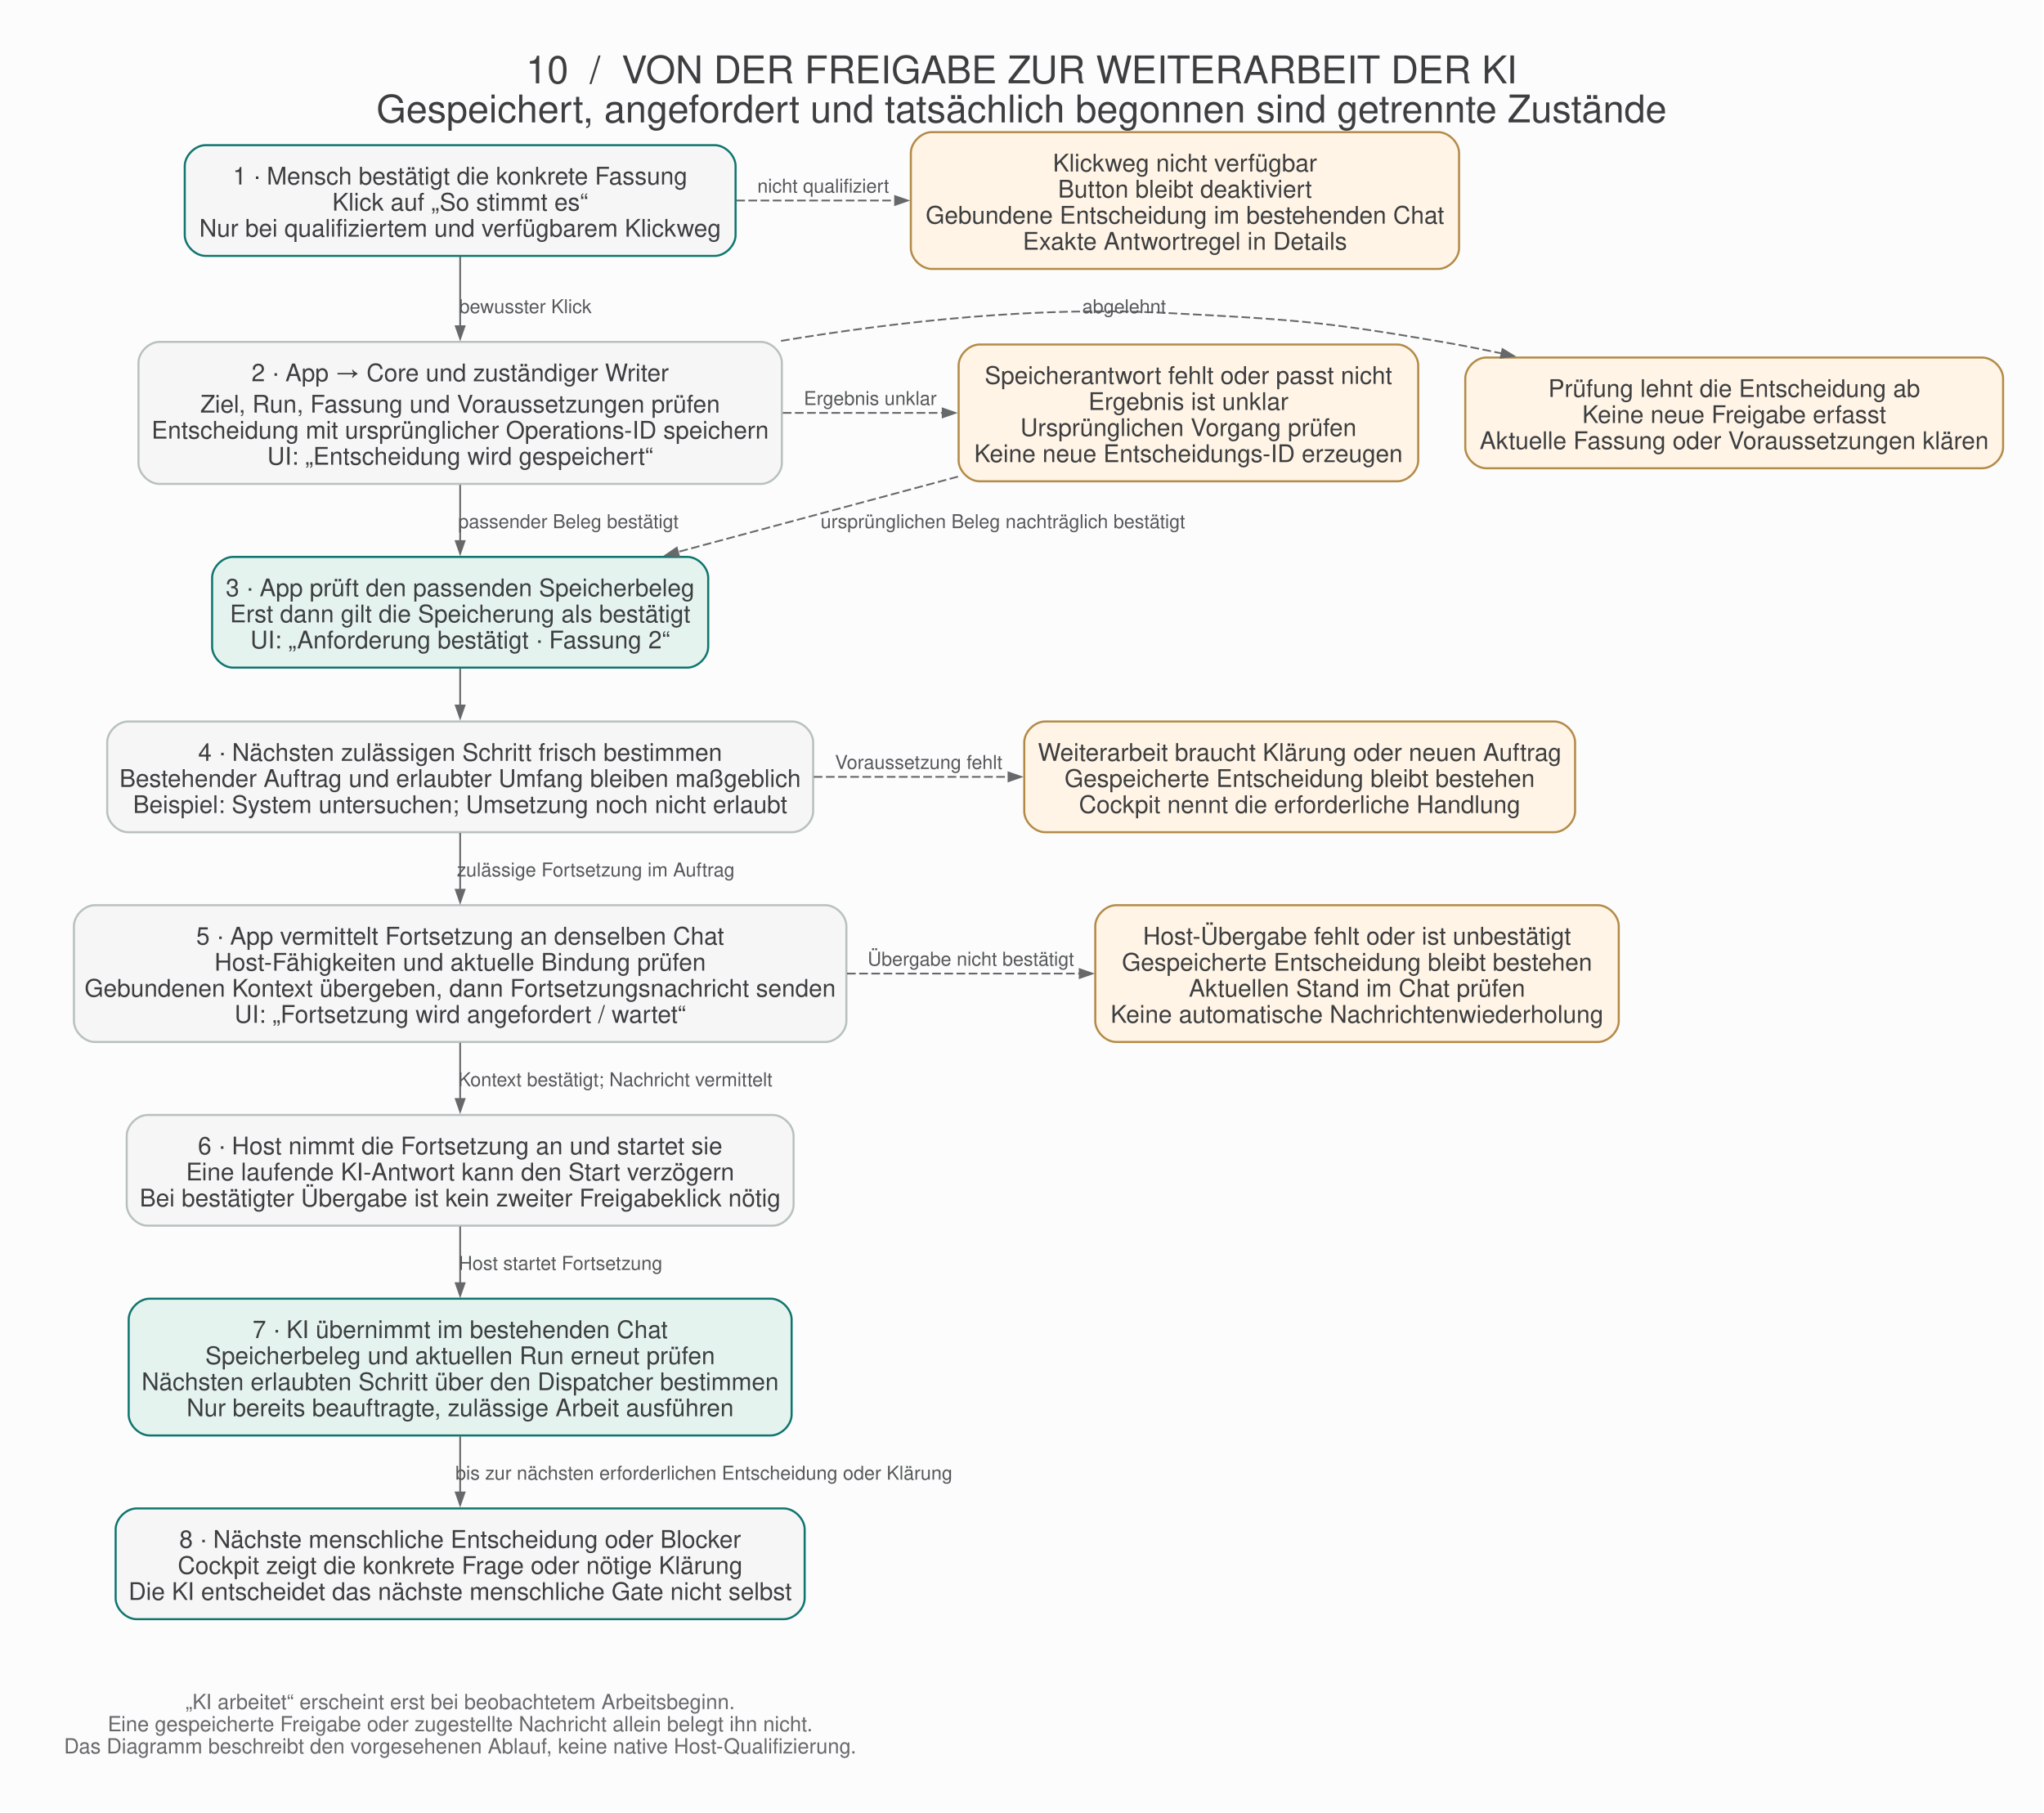
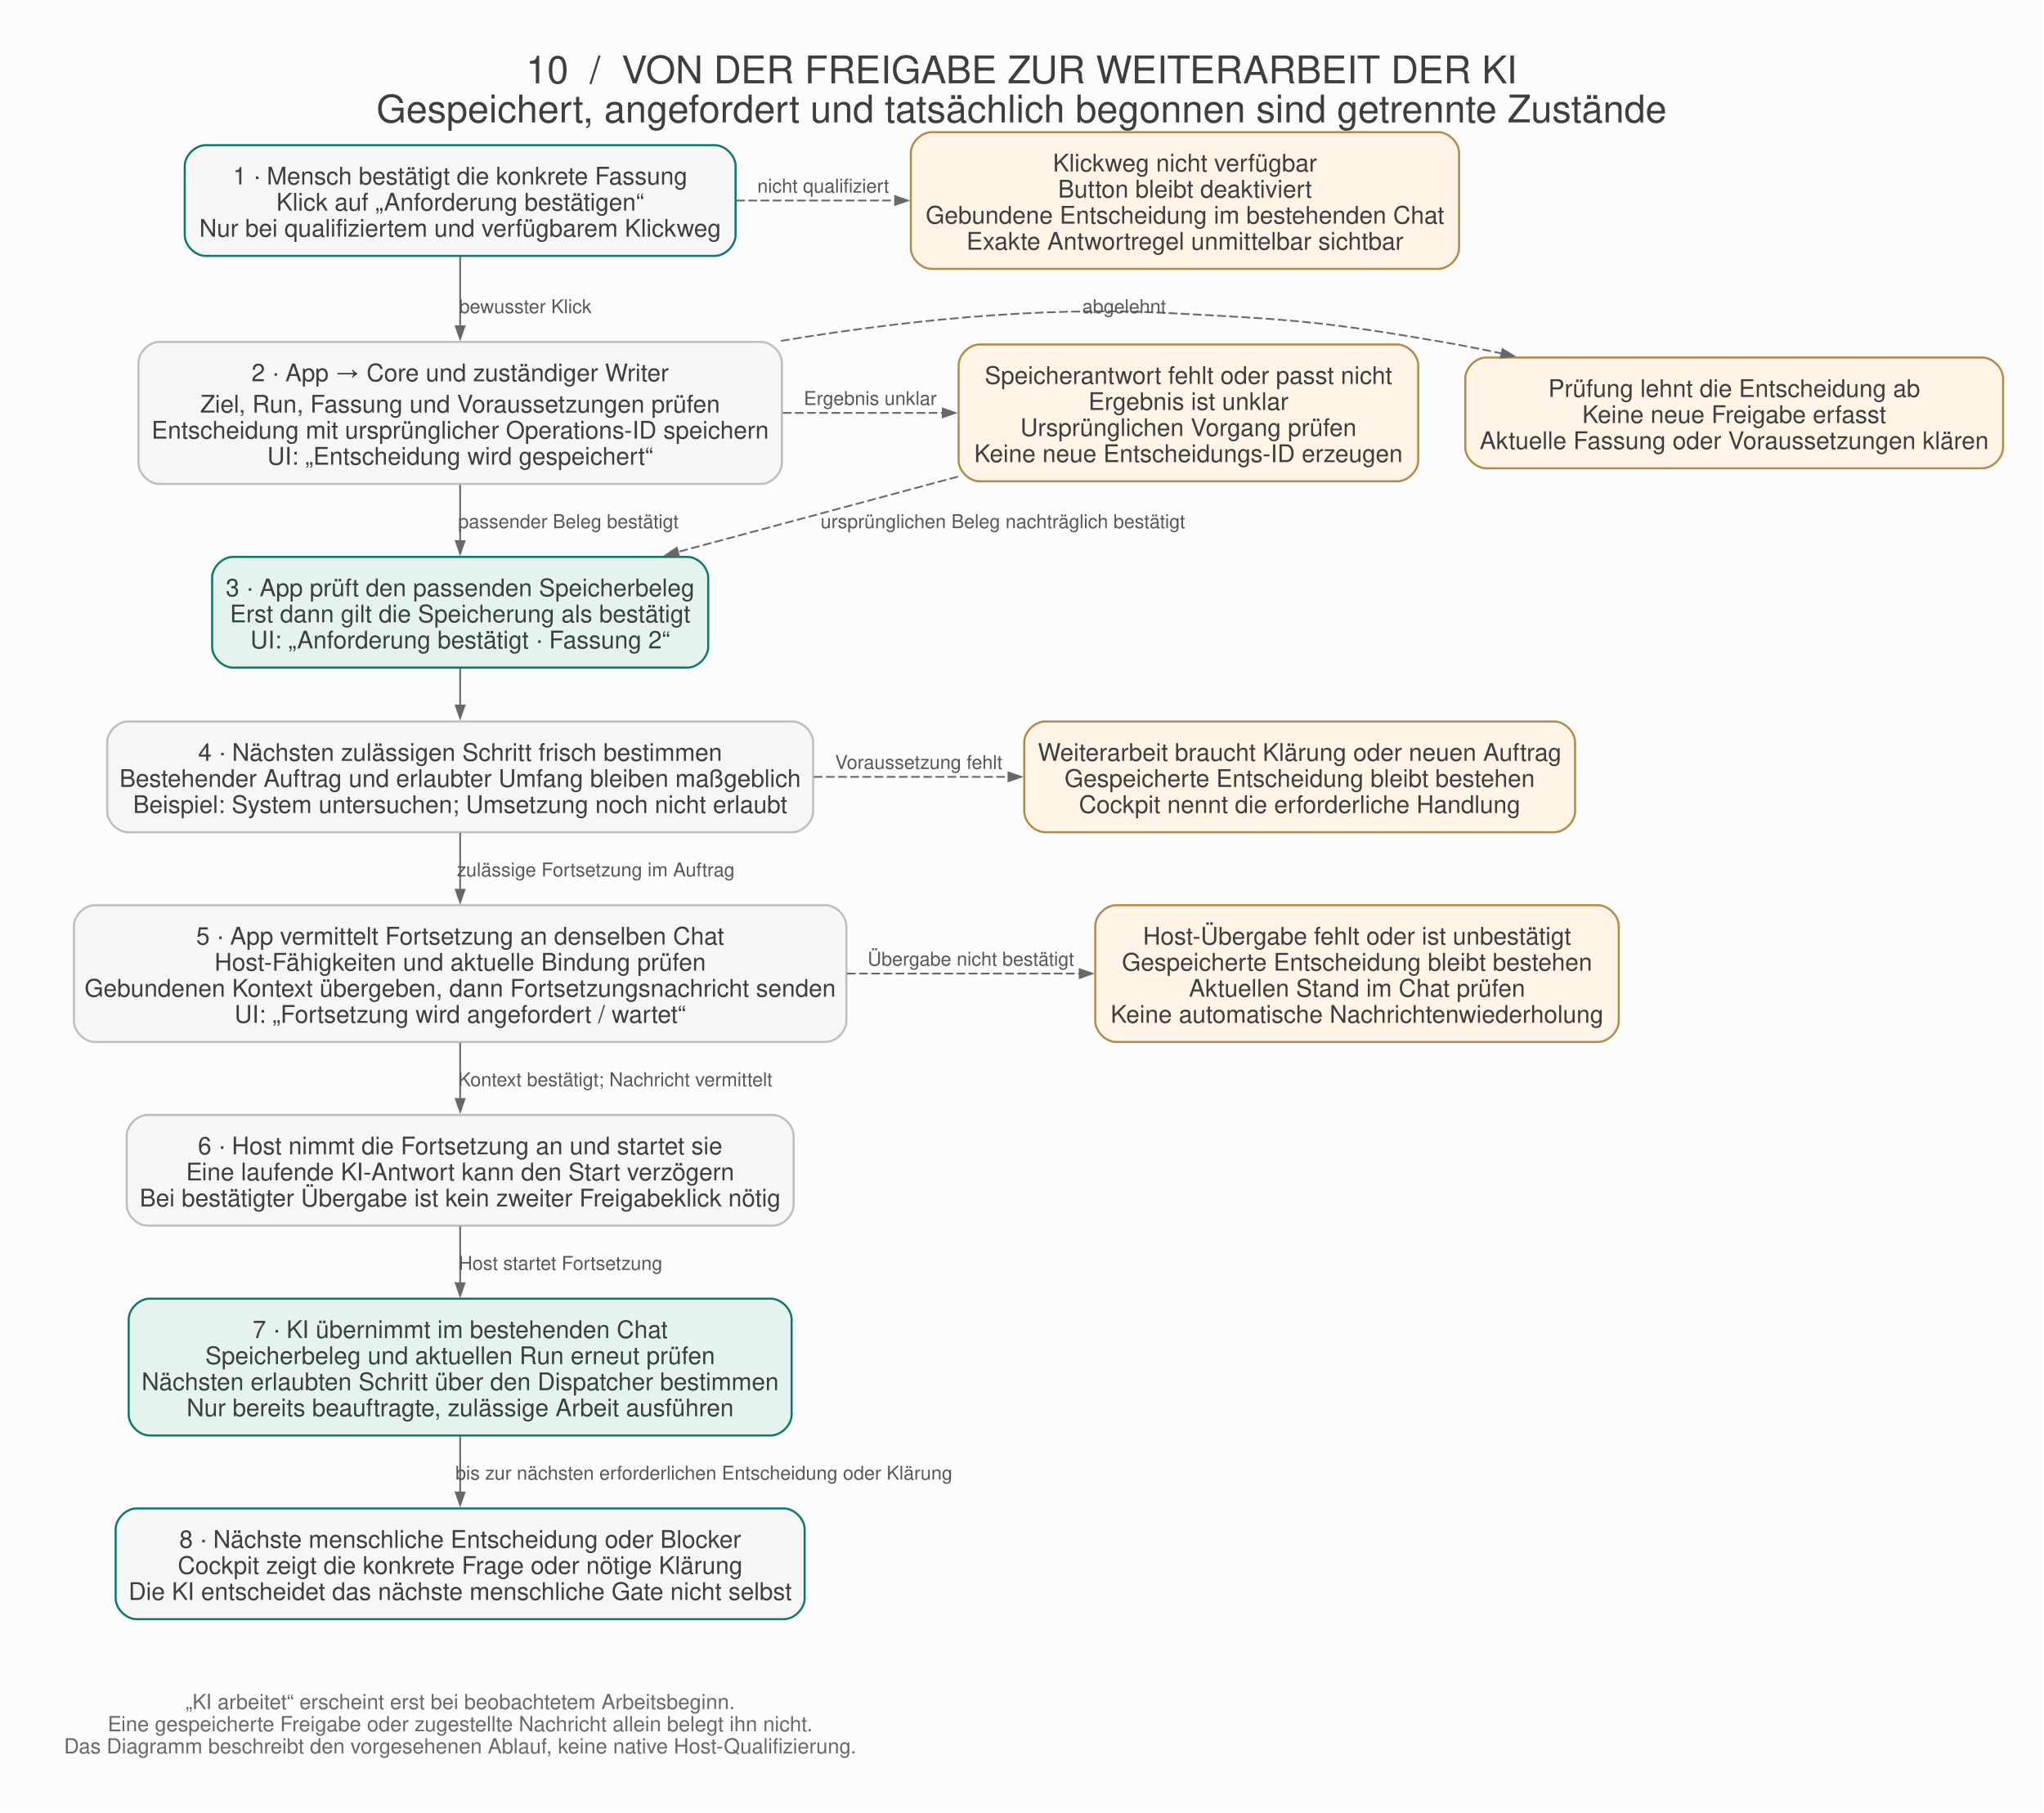
<svg xmlns="http://www.w3.org/2000/svg" width="1176pt" height="1043pt" viewBox="0.00 0.00 1176.00 1043.00">
  <g id="graph0" class="graph" transform="scale(1 1) rotate(0) translate(23.04 1019.77)">
    <polygon fill="#fcfcfc" stroke="none" points="-23.04,23.04 -23.04,-1019.77 1152.46,-1019.77 1152.46,23.04 -23.04,23.04" />
    <text xml:space="preserve" text-anchor="middle" x="564.71" y="-971.83" font-family="Helvetica,sans-Serif" font-size="22.00" fill="#3c3e40">10  /  VON DER FREIGABE ZUR WEITERARBEIT DER KI</text>
    <text xml:space="preserve" text-anchor="middle" x="564.71" y="-949.33" font-family="Helvetica,sans-Serif" font-size="22.00" fill="#3c3e40">Gespeichert, angefordert und tatsächlich begonnen sind getrennte Zustände</text>
    <g id="node1" class="node">
      <path fill="#f6f6f6" stroke="#0f766e" stroke-width="1.2" d="M388.17,-936.23C388.17,-936.23 95.25,-936.23 95.25,-936.23 89.25,-936.23 83.25,-930.23 83.25,-924.23 83.25,-924.23 83.25,-884.51 83.25,-884.51 83.25,-878.51 89.25,-872.51 95.25,-872.51 95.25,-872.51 388.17,-872.51 388.17,-872.51 394.17,-872.51 400.17,-878.51 400.17,-884.51 400.17,-884.51 400.17,-924.23 400.17,-924.23 400.17,-930.23 394.17,-936.23 388.17,-936.23" />
      <text xml:space="preserve" text-anchor="middle" x="241.71" y="-913.57" font-family="Helvetica,sans-Serif" font-size="14.00" fill="#3c3e40">1 · Mensch bestätigt die konkrete Fassung</text>
-       <text xml:space="preserve" text-anchor="middle" x="241.71" y="-898.57" font-family="Helvetica,sans-Serif" font-size="14.00" fill="#3c3e40">Klick auf „So stimmt es“</text>
+       <text xml:space="preserve" text-anchor="middle" x="241.71" y="-898.57" font-family="Helvetica,sans-Serif" font-size="14.00" fill="#3c3e40">Klick auf „Anforderung bestätigen“</text>
      <text xml:space="preserve" text-anchor="middle" x="241.71" y="-883.57" font-family="Helvetica,sans-Serif" font-size="14.00" fill="#3c3e40">Nur bei qualifiziertem und verfügbarem Klickweg</text>
    </g>
    <g id="node2" class="node">
      <path fill="#f6f6f6" stroke="#b8c1c0" stroke-width="1.2" d="M414.8,-823.01C414.8,-823.01 68.62,-823.01 68.62,-823.01 62.62,-823.01 56.63,-817.01 56.63,-811.01 56.63,-811.01 56.63,-753.29 56.63,-753.29 56.63,-747.29 62.63,-741.29 68.63,-741.29 68.63,-741.29 414.8,-741.29 414.8,-741.29 420.8,-741.29 426.8,-747.29 426.8,-753.29 426.8,-753.29 426.8,-811.01 426.8,-811.01 426.8,-817.01 420.8,-823.01 414.8,-823.01" />
      <text xml:space="preserve" text-anchor="middle" x="241.71" y="-800.35" font-family="Helvetica,sans-Serif" font-size="14.00" fill="#3c3e40">2 · App → Core und zuständiger Writer</text>
      <text xml:space="preserve" text-anchor="middle" x="241.71" y="-782.35" font-family="Helvetica,sans-Serif" font-size="14.00" fill="#3c3e40">Ziel, Run, Fassung und Voraussetzungen prüfen</text>
      <text xml:space="preserve" text-anchor="middle" x="241.71" y="-767.35" font-family="Helvetica,sans-Serif" font-size="14.00" fill="#3c3e40">Entscheidung mit ursprünglicher Operations-ID speichern</text>
      <text xml:space="preserve" text-anchor="middle" x="241.71" y="-752.35" font-family="Helvetica,sans-Serif" font-size="14.00" fill="#3c3e40">UI: „Entscheidung wird gespeichert“</text>
    </g>
    <g id="edge1" class="edge">
      <path fill="none" stroke="#66686a" d="M241.71,-872.1C241.71,-859.77 241.71,-845.32 241.71,-831.69" />
      <polygon fill="#66686a" stroke="#66686a" points="244.23,-832.05 241.71,-824.85 239.19,-832.05 244.23,-832.05" />
      <text xml:space="preserve" text-anchor="middle" x="279.21" y="-839.56" font-family="Helvetica,sans-Serif" font-size="11.00" fill="#55585a">bewusster Klick</text>
    </g>
    <g id="node9" class="node">
      <path fill="#fff4e5" stroke="#b38b48" stroke-width="1.2" d="M804.42,-943.73C804.42,-943.73 513,-943.73 513,-943.73 507,-943.73 501,-937.73 501,-931.73 501,-931.73 501,-877.01 501,-877.01 501,-871.01 507,-865.01 513,-865.01 513,-865.01 804.42,-865.01 804.42,-865.01 810.42,-865.01 816.42,-871.01 816.42,-877.01 816.42,-877.01 816.42,-931.73 816.42,-931.73 816.42,-937.73 810.42,-943.73 804.42,-943.73" />
      <text xml:space="preserve" text-anchor="middle" x="658.71" y="-921.07" font-family="Helvetica,sans-Serif" font-size="14.00" fill="#3c3e40">Klickweg nicht verfügbar</text>
      <text xml:space="preserve" text-anchor="middle" x="658.71" y="-906.07" font-family="Helvetica,sans-Serif" font-size="14.00" fill="#3c3e40">Button bleibt deaktiviert</text>
      <text xml:space="preserve" text-anchor="middle" x="658.71" y="-891.07" font-family="Helvetica,sans-Serif" font-size="14.00" fill="#3c3e40">Gebundene Entscheidung im bestehenden Chat</text>
-       <text xml:space="preserve" text-anchor="middle" x="658.71" y="-876.07" font-family="Helvetica,sans-Serif" font-size="14.00" fill="#3c3e40">Exakte Antwortregel in Details</text>
+       <text xml:space="preserve" text-anchor="middle" x="658.71" y="-876.07" font-family="Helvetica,sans-Serif" font-size="14.00" fill="#3c3e40">Exakte Antwortregel unmittelbar sichtbar</text>
    </g>
    <g id="edge9" class="edge">
      <path fill="none" stroke="#66686a" stroke-dasharray="5,2" d="M400.55,-904.37C430.53,-904.37 461.96,-904.37 492.17,-904.37" />
      <polygon fill="#66686a" stroke="#66686a" points="491.94,-906.89 499.14,-904.37 491.94,-901.85 491.94,-906.89" />
      <text xml:space="preserve" text-anchor="middle" x="450.59" y="-908.92" font-family="Helvetica,sans-Serif" font-size="11.00" fill="#55585a">nicht qualifiziert</text>
    </g>
    <g id="node3" class="node">
      <path fill="#e5f3ef" stroke="#0f766e" stroke-width="1.2" d="M372.42,-699.29C372.42,-699.29 111,-699.29 111,-699.29 105,-699.29 99,-693.29 99,-687.29 99,-687.29 99,-647.57 99,-647.57 99,-641.57 105,-635.57 111,-635.57 111,-635.57 372.42,-635.57 372.42,-635.57 378.42,-635.57 384.42,-641.57 384.42,-647.57 384.42,-647.57 384.42,-687.29 384.42,-687.29 384.42,-693.29 378.42,-699.29 372.42,-699.29" />
      <text xml:space="preserve" text-anchor="middle" x="241.71" y="-676.63" font-family="Helvetica,sans-Serif" font-size="14.00" fill="#3c3e40">3 · App prüft den passenden Speicherbeleg</text>
      <text xml:space="preserve" text-anchor="middle" x="241.71" y="-661.63" font-family="Helvetica,sans-Serif" font-size="14.00" fill="#3c3e40">Erst dann gilt die Speicherung als bestätigt</text>
      <text xml:space="preserve" text-anchor="middle" x="241.71" y="-646.63" font-family="Helvetica,sans-Serif" font-size="14.00" fill="#3c3e40">UI: „Anforderung bestätigt · Fassung 2“</text>
    </g>
    <g id="edge2" class="edge">
      <path fill="none" stroke="#66686a" d="M241.71,-740.77C241.71,-730.21 241.71,-718.83 241.71,-708.3" />
      <polygon fill="#66686a" stroke="#66686a" points="244.23,-708.4 241.71,-701.2 239.19,-708.4 244.23,-708.4" />
      <text xml:space="preserve" text-anchor="middle" x="303.96" y="-715.84" font-family="Helvetica,sans-Serif" font-size="11.00" fill="#55585a">passender Beleg bestätigt</text>
    </g>
    <g id="node10" class="node">
      <path fill="#fff4e5" stroke="#b38b48" stroke-width="1.2" d="M1117.42,-814.01C1117.42,-814.01 832,-814.01 832,-814.01 826,-814.01 820,-808.01 820,-802.01 820,-802.01 820,-762.29 820,-762.29 820,-756.29 826,-750.29 832,-750.29 832,-750.29 1117.42,-750.29 1117.42,-750.29 1123.42,-750.29 1129.42,-756.29 1129.42,-762.29 1129.42,-762.29 1129.42,-802.01 1129.42,-802.01 1129.42,-808.01 1123.42,-814.01 1117.42,-814.01" />
      <text xml:space="preserve" text-anchor="middle" x="974.71" y="-791.35" font-family="Helvetica,sans-Serif" font-size="14.00" fill="#3c3e40">Prüfung lehnt die Entscheidung ab</text>
      <text xml:space="preserve" text-anchor="middle" x="974.71" y="-776.35" font-family="Helvetica,sans-Serif" font-size="14.00" fill="#3c3e40">Keine neue Freigabe erfasst</text>
      <text xml:space="preserve" text-anchor="middle" x="974.71" y="-761.35" font-family="Helvetica,sans-Serif" font-size="14.00" fill="#3c3e40">Aktuelle Fassung oder Voraussetzungen klären</text>
    </g>
    <g id="edge10" class="edge">
      <path fill="none" stroke="#66686a" stroke-dasharray="5,2" d="M426.31,-823.59C495.39,-835.07 574.71,-843.49 647.34,-839.7 718.46,-835.99 736.53,-835.16 806.71,-823.01 817.9,-821.07 829.44,-818.82 841,-816.38" />
      <polygon fill="#66686a" stroke="#66686a" points="841.42,-818.86 847.94,-814.89 840.37,-813.94 841.42,-818.86" />
      <text xml:space="preserve" text-anchor="middle" x="623.71" y="-839.56" font-family="Helvetica,sans-Serif" font-size="11.00" fill="#55585a">abgelehnt</text>
    </g>
    <g id="node11" class="node">
      <path fill="#fff4e5" stroke="#b38b48" stroke-width="1.2" d="M780.92,-821.51C780.92,-821.51 540.5,-821.51 540.5,-821.51 534.5,-821.51 528.5,-815.51 528.5,-809.51 528.5,-809.51 528.5,-754.79 528.5,-754.79 528.5,-748.79 534.5,-742.79 540.5,-742.79 540.5,-742.79 780.92,-742.79 780.92,-742.79 786.92,-742.79 792.92,-748.79 792.92,-754.79 792.92,-754.79 792.92,-809.51 792.92,-809.51 792.92,-815.51 786.92,-821.51 780.92,-821.51" />
      <text xml:space="preserve" text-anchor="middle" x="660.71" y="-798.85" font-family="Helvetica,sans-Serif" font-size="14.00" fill="#3c3e40">Speicherantwort fehlt oder passt nicht</text>
      <text xml:space="preserve" text-anchor="middle" x="660.71" y="-783.85" font-family="Helvetica,sans-Serif" font-size="14.00" fill="#3c3e40">Ergebnis ist unklar</text>
      <text xml:space="preserve" text-anchor="middle" x="660.71" y="-768.85" font-family="Helvetica,sans-Serif" font-size="14.00" fill="#3c3e40">Ursprünglichen Vorgang prüfen</text>
      <text xml:space="preserve" text-anchor="middle" x="660.71" y="-753.85" font-family="Helvetica,sans-Serif" font-size="14.00" fill="#3c3e40">Keine neue Entscheidungs-ID erzeugen</text>
    </g>
    <g id="edge11" class="edge">
      <path fill="none" stroke="#66686a" stroke-dasharray="5,2" d="M427.32,-782.15C458.2,-782.15 489.78,-782.15 519.33,-782.15" />
      <polygon fill="#66686a" stroke="#66686a" points="519.31,-784.67 526.51,-782.15 519.31,-779.63 519.31,-784.67" />
      <text xml:space="preserve" text-anchor="middle" x="477.65" y="-786.7" font-family="Helvetica,sans-Serif" font-size="11.00" fill="#55585a">Ergebnis unklar</text>
    </g>
    <g id="node4" class="node">
      <path fill="#f6f6f6" stroke="#b8c1c0" stroke-width="1.2" d="M432.8,-604.57C432.8,-604.57 50.62,-604.57 50.62,-604.57 44.62,-604.57 38.63,-598.57 38.63,-592.57 38.63,-592.57 38.63,-552.85 38.63,-552.85 38.63,-546.85 44.63,-540.85 50.63,-540.85 50.63,-540.85 432.8,-540.85 432.8,-540.85 438.8,-540.85 444.8,-546.85 444.8,-552.85 444.8,-552.85 444.8,-592.57 444.8,-592.57 444.8,-598.57 438.8,-604.57 432.8,-604.57" />
      <text xml:space="preserve" text-anchor="middle" x="241.71" y="-581.91" font-family="Helvetica,sans-Serif" font-size="14.00" fill="#3c3e40">4 · Nächsten zulässigen Schritt frisch bestimmen</text>
      <text xml:space="preserve" text-anchor="middle" x="241.71" y="-566.91" font-family="Helvetica,sans-Serif" font-size="14.00" fill="#3c3e40">Bestehender Auftrag und erlaubter Umfang bleiben maßgeblich</text>
      <text xml:space="preserve" text-anchor="middle" x="241.71" y="-551.91" font-family="Helvetica,sans-Serif" font-size="14.00" fill="#3c3e40">Beispiel: System untersuchen; Umsetzung noch nicht erlaubt</text>
    </g>
    <g id="edge3" class="edge">
      <path fill="none" stroke="#66686a" d="M241.71,-635.04C241.71,-628.09 241.71,-620.64 241.71,-613.41" />
      <polygon fill="#66686a" stroke="#66686a" points="244.23,-613.78 241.71,-606.58 239.19,-613.78 244.23,-613.78" />
    </g>
    <g id="node5" class="node">
      <path fill="#f6f6f6" stroke="#b8c1c0" stroke-width="1.2" d="M451.92,-498.85C451.92,-498.85 31.5,-498.85 31.5,-498.85 25.5,-498.85 19.5,-492.85 19.5,-486.85 19.5,-486.85 19.5,-432.13 19.5,-432.13 19.5,-426.13 25.5,-420.13 31.5,-420.13 31.5,-420.13 451.92,-420.13 451.92,-420.13 457.92,-420.13 463.92,-426.13 463.92,-432.13 463.92,-432.13 463.92,-486.85 463.92,-486.85 463.92,-492.85 457.92,-498.85 451.92,-498.85" />
      <text xml:space="preserve" text-anchor="middle" x="241.71" y="-476.19" font-family="Helvetica,sans-Serif" font-size="14.00" fill="#3c3e40">5 · App vermittelt Fortsetzung an denselben Chat</text>
      <text xml:space="preserve" text-anchor="middle" x="241.71" y="-461.19" font-family="Helvetica,sans-Serif" font-size="14.00" fill="#3c3e40">Host-Fähigkeiten und aktuelle Bindung prüfen</text>
      <text xml:space="preserve" text-anchor="middle" x="241.71" y="-446.19" font-family="Helvetica,sans-Serif" font-size="14.00" fill="#3c3e40">Gebundenen Kontext übergeben, dann Fortsetzungsnachricht senden</text>
      <text xml:space="preserve" text-anchor="middle" x="241.71" y="-431.19" font-family="Helvetica,sans-Serif" font-size="14.00" fill="#3c3e40">UI: „Fortsetzung wird angefordert / wartet“</text>
    </g>
    <g id="edge4" class="edge">
      <path fill="none" stroke="#66686a" d="M241.71,-540.43C241.71,-530.19 241.71,-518.58 241.71,-507.45" />
      <polygon fill="#66686a" stroke="#66686a" points="244.23,-507.77 241.71,-500.57 239.19,-507.77 244.23,-507.77" />
      <text xml:space="preserve" text-anchor="middle" x="319.71" y="-515.4" font-family="Helvetica,sans-Serif" font-size="11.00" fill="#55585a">zulässige Fortsetzung im Auftrag</text>
    </g>
    <g id="node12" class="node">
      <path fill="#fff4e5" stroke="#b38b48" stroke-width="1.2" d="M871.17,-604.57C871.17,-604.57 578.25,-604.57 578.25,-604.57 572.25,-604.57 566.25,-598.57 566.25,-592.57 566.25,-592.57 566.25,-552.85 566.25,-552.85 566.25,-546.85 572.25,-540.85 578.25,-540.85 578.25,-540.85 871.17,-540.85 871.17,-540.85 877.17,-540.85 883.17,-546.85 883.17,-552.85 883.17,-552.85 883.17,-592.57 883.17,-592.57 883.17,-598.57 877.17,-604.57 871.17,-604.57" />
      <text xml:space="preserve" text-anchor="middle" x="724.71" y="-581.91" font-family="Helvetica,sans-Serif" font-size="14.00" fill="#3c3e40">Weiterarbeit braucht Klärung oder neuen Auftrag</text>
      <text xml:space="preserve" text-anchor="middle" x="724.71" y="-566.91" font-family="Helvetica,sans-Serif" font-size="14.00" fill="#3c3e40">Gespeicherte Entscheidung bleibt bestehen</text>
      <text xml:space="preserve" text-anchor="middle" x="724.71" y="-551.91" font-family="Helvetica,sans-Serif" font-size="14.00" fill="#3c3e40">Cockpit nennt die erforderliche Handlung</text>
    </g>
    <g id="edge12" class="edge">
      <path fill="none" stroke="#66686a" stroke-dasharray="5,2" d="M445.15,-572.71C482.5,-572.71 521.1,-572.71 557.25,-572.71" />
      <polygon fill="#66686a" stroke="#66686a" points="557.18,-575.23 564.38,-572.71 557.18,-570.19 557.18,-575.23" />
      <text xml:space="preserve" text-anchor="middle" x="505.52" y="-577.26" font-family="Helvetica,sans-Serif" font-size="11.00" fill="#55585a">Voraussetzung fehlt</text>
    </g>
    <g id="node6" class="node">
      <path fill="#f6f6f6" stroke="#b8c1c0" stroke-width="1.2" d="M421.55,-378.13C421.55,-378.13 61.88,-378.13 61.88,-378.13 55.88,-378.13 49.88,-372.13 49.88,-366.13 49.88,-366.13 49.88,-326.41 49.88,-326.41 49.88,-320.41 55.88,-314.41 61.88,-314.41 61.88,-314.41 421.55,-314.41 421.55,-314.41 427.55,-314.41 433.55,-320.41 433.55,-326.41 433.55,-326.41 433.55,-366.13 433.55,-366.13 433.55,-372.13 427.55,-378.13 421.55,-378.13" />
      <text xml:space="preserve" text-anchor="middle" x="241.71" y="-355.47" font-family="Helvetica,sans-Serif" font-size="14.00" fill="#3c3e40">6 · Host nimmt die Fortsetzung an und startet sie</text>
      <text xml:space="preserve" text-anchor="middle" x="241.71" y="-340.47" font-family="Helvetica,sans-Serif" font-size="14.00" fill="#3c3e40">Eine laufende KI-Antwort kann den Start verzögern</text>
      <text xml:space="preserve" text-anchor="middle" x="241.71" y="-325.47" font-family="Helvetica,sans-Serif" font-size="14.00" fill="#3c3e40">Bei bestätigter Übergabe ist kein zweiter Freigabeklick nötig</text>
    </g>
    <g id="edge5" class="edge">
      <path fill="none" stroke="#66686a" d="M241.71,-419.59C241.71,-409.12 241.71,-397.77 241.71,-387.24" />
      <polygon fill="#66686a" stroke="#66686a" points="244.23,-387.34 241.71,-380.14 239.19,-387.34 244.23,-387.34" />
      <text xml:space="preserve" text-anchor="middle" x="330.96" y="-394.68" font-family="Helvetica,sans-Serif" font-size="11.00" fill="#55585a">Kontext bestätigt; Nachricht vermittelt</text>
    </g>
    <g id="node13" class="node">
      <path fill="#fff4e5" stroke="#b38b48" stroke-width="1.2" d="M896.3,-498.85C896.3,-498.85 619.12,-498.85 619.12,-498.85 613.12,-498.85 607.12,-492.85 607.12,-486.85 607.12,-486.85 607.12,-432.13 607.12,-432.13 607.12,-426.13 613.12,-420.13 619.12,-420.13 619.12,-420.13 896.3,-420.13 896.3,-420.13 902.3,-420.13 908.3,-426.13 908.3,-432.13 908.3,-432.13 908.3,-486.85 908.3,-486.85 908.3,-492.85 902.3,-498.85 896.3,-498.85" />
      <text xml:space="preserve" text-anchor="middle" x="757.71" y="-476.19" font-family="Helvetica,sans-Serif" font-size="14.00" fill="#3c3e40">Host-Übergabe fehlt oder ist unbestätigt</text>
      <text xml:space="preserve" text-anchor="middle" x="757.71" y="-461.19" font-family="Helvetica,sans-Serif" font-size="14.00" fill="#3c3e40">Gespeicherte Entscheidung bleibt bestehen</text>
      <text xml:space="preserve" text-anchor="middle" x="757.71" y="-446.19" font-family="Helvetica,sans-Serif" font-size="14.00" fill="#3c3e40">Aktuellen Stand im Chat prüfen</text>
      <text xml:space="preserve" text-anchor="middle" x="757.71" y="-431.19" font-family="Helvetica,sans-Serif" font-size="14.00" fill="#3c3e40">Keine automatische Nachrichtenwiederholung</text>
    </g>
    <g id="edge13" class="edge">
      <path fill="none" stroke="#66686a" stroke-dasharray="5,2" d="M464.28,-459.49C509.32,-459.49 555.83,-459.49 598.18,-459.49" />
      <polygon fill="#66686a" stroke="#66686a" points="598.15,-462.01 605.35,-459.49 598.15,-456.97 598.15,-462.01" />
      <text xml:space="preserve" text-anchor="middle" x="535.52" y="-464.04" font-family="Helvetica,sans-Serif" font-size="11.00" fill="#55585a">Übergabe nicht bestätigt</text>
    </g>
    <g id="node7" class="node">
      <path fill="#e5f3ef" stroke="#0f766e" stroke-width="1.2" d="M420.42,-272.41C420.42,-272.41 63,-272.41 63,-272.41 57,-272.41 51,-266.41 51,-260.41 51,-260.41 51,-205.69 51,-205.69 51,-199.69 57,-193.69 63,-193.69 63,-193.69 420.42,-193.69 420.42,-193.69 426.42,-193.69 432.42,-199.69 432.42,-205.69 432.42,-205.69 432.42,-260.41 432.42,-260.41 432.42,-266.41 426.42,-272.41 420.42,-272.41" />
      <text xml:space="preserve" text-anchor="middle" x="241.71" y="-249.75" font-family="Helvetica,sans-Serif" font-size="14.00" fill="#3c3e40">7 · KI übernimmt im bestehenden Chat</text>
      <text xml:space="preserve" text-anchor="middle" x="241.71" y="-234.75" font-family="Helvetica,sans-Serif" font-size="14.00" fill="#3c3e40">Speicherbeleg und aktuellen Run erneut prüfen</text>
      <text xml:space="preserve" text-anchor="middle" x="241.71" y="-219.75" font-family="Helvetica,sans-Serif" font-size="14.00" fill="#3c3e40">Nächsten erlaubten Schritt über den Dispatcher bestimmen</text>
      <text xml:space="preserve" text-anchor="middle" x="241.71" y="-204.75" font-family="Helvetica,sans-Serif" font-size="14.00" fill="#3c3e40">Nur bereits beauftragte, zulässige Arbeit ausführen</text>
    </g>
    <g id="edge6" class="edge">
      <path fill="none" stroke="#66686a" d="M241.71,-313.99C241.71,-303.75 241.71,-292.14 241.71,-281.01" />
      <polygon fill="#66686a" stroke="#66686a" points="244.23,-281.33 241.71,-274.13 239.19,-281.33 244.23,-281.33" />
      <text xml:space="preserve" text-anchor="middle" x="299.46" y="-288.96" font-family="Helvetica,sans-Serif" font-size="11.00" fill="#55585a">Host startet Fortsetzung</text>
    </g>
    <g id="node8" class="node">
      <path fill="#f6f6f6" stroke="#0f766e" stroke-width="1.2" d="M427.92,-151.69C427.92,-151.69 55.5,-151.69 55.5,-151.69 49.5,-151.69 43.5,-145.69 43.5,-139.69 43.5,-139.69 43.5,-99.97 43.5,-99.97 43.5,-93.97 49.5,-87.97 55.5,-87.97 55.5,-87.97 427.92,-87.97 427.92,-87.97 433.92,-87.97 439.92,-93.97 439.92,-99.97 439.92,-99.97 439.92,-139.69 439.92,-139.69 439.92,-145.69 433.92,-151.69 427.92,-151.69" />
      <text xml:space="preserve" text-anchor="middle" x="241.71" y="-129.03" font-family="Helvetica,sans-Serif" font-size="14.00" fill="#3c3e40">8 · Nächste menschliche Entscheidung oder Blocker</text>
      <text xml:space="preserve" text-anchor="middle" x="241.71" y="-114.03" font-family="Helvetica,sans-Serif" font-size="14.00" fill="#3c3e40">Cockpit zeigt die konkrete Frage oder nötige Klärung</text>
      <text xml:space="preserve" text-anchor="middle" x="241.71" y="-99.03" font-family="Helvetica,sans-Serif" font-size="14.00" fill="#3c3e40">Die KI entscheidet das nächste menschliche Gate nicht selbst</text>
    </g>
    <g id="edge7" class="edge">
      <path fill="none" stroke="#66686a" d="M241.71,-193.15C241.71,-182.68 241.71,-171.33 241.71,-160.8" />
      <polygon fill="#66686a" stroke="#66686a" points="244.23,-160.9 241.71,-153.7 239.19,-160.9 244.23,-160.9" />
      <text xml:space="preserve" text-anchor="middle" x="381.96" y="-168.24" font-family="Helvetica,sans-Serif" font-size="11.00" fill="#55585a">bis zur nächsten erforderlichen Entscheidung oder Klärung</text>
    </g>
    <g id="node14" class="node">
      <text xml:space="preserve" text-anchor="middle" x="241.71" y="-36.21" font-family="Helvetica,sans-Serif" font-size="12.00" fill="#66686a">„KI arbeitet“ erscheint erst bei beobachtetem Arbeitsbeginn.</text>
      <text xml:space="preserve" text-anchor="middle" x="241.71" y="-23.46" font-family="Helvetica,sans-Serif" font-size="12.00" fill="#66686a">Eine gespeicherte Freigabe oder zugestellte Nachricht allein belegt ihn nicht.</text>
      <text xml:space="preserve" text-anchor="middle" x="241.71" y="-10.71" font-family="Helvetica,sans-Serif" font-size="12.00" fill="#66686a">Das Diagramm beschreibt den vorgesehenen Ablauf, keine native Host-Qualifizierung.</text>
    </g>
    <g id="edge14" class="edge">
      <path fill="none" stroke="#66686a" stroke-dasharray="5,2" d="M528.14,-745.48C476.58,-731.62 417.81,-715.8 366.98,-702.13" />
      <polygon fill="#66686a" stroke="#66686a" points="367.63,-699.7 360.03,-700.26 366.32,-704.56 367.63,-699.7" />
      <text xml:space="preserve" text-anchor="middle" x="553.96" y="-715.84" font-family="Helvetica,sans-Serif" font-size="11.00" fill="#55585a">ursprünglichen Beleg nachträglich bestätigt</text>
    </g>
  </g>
</svg>
